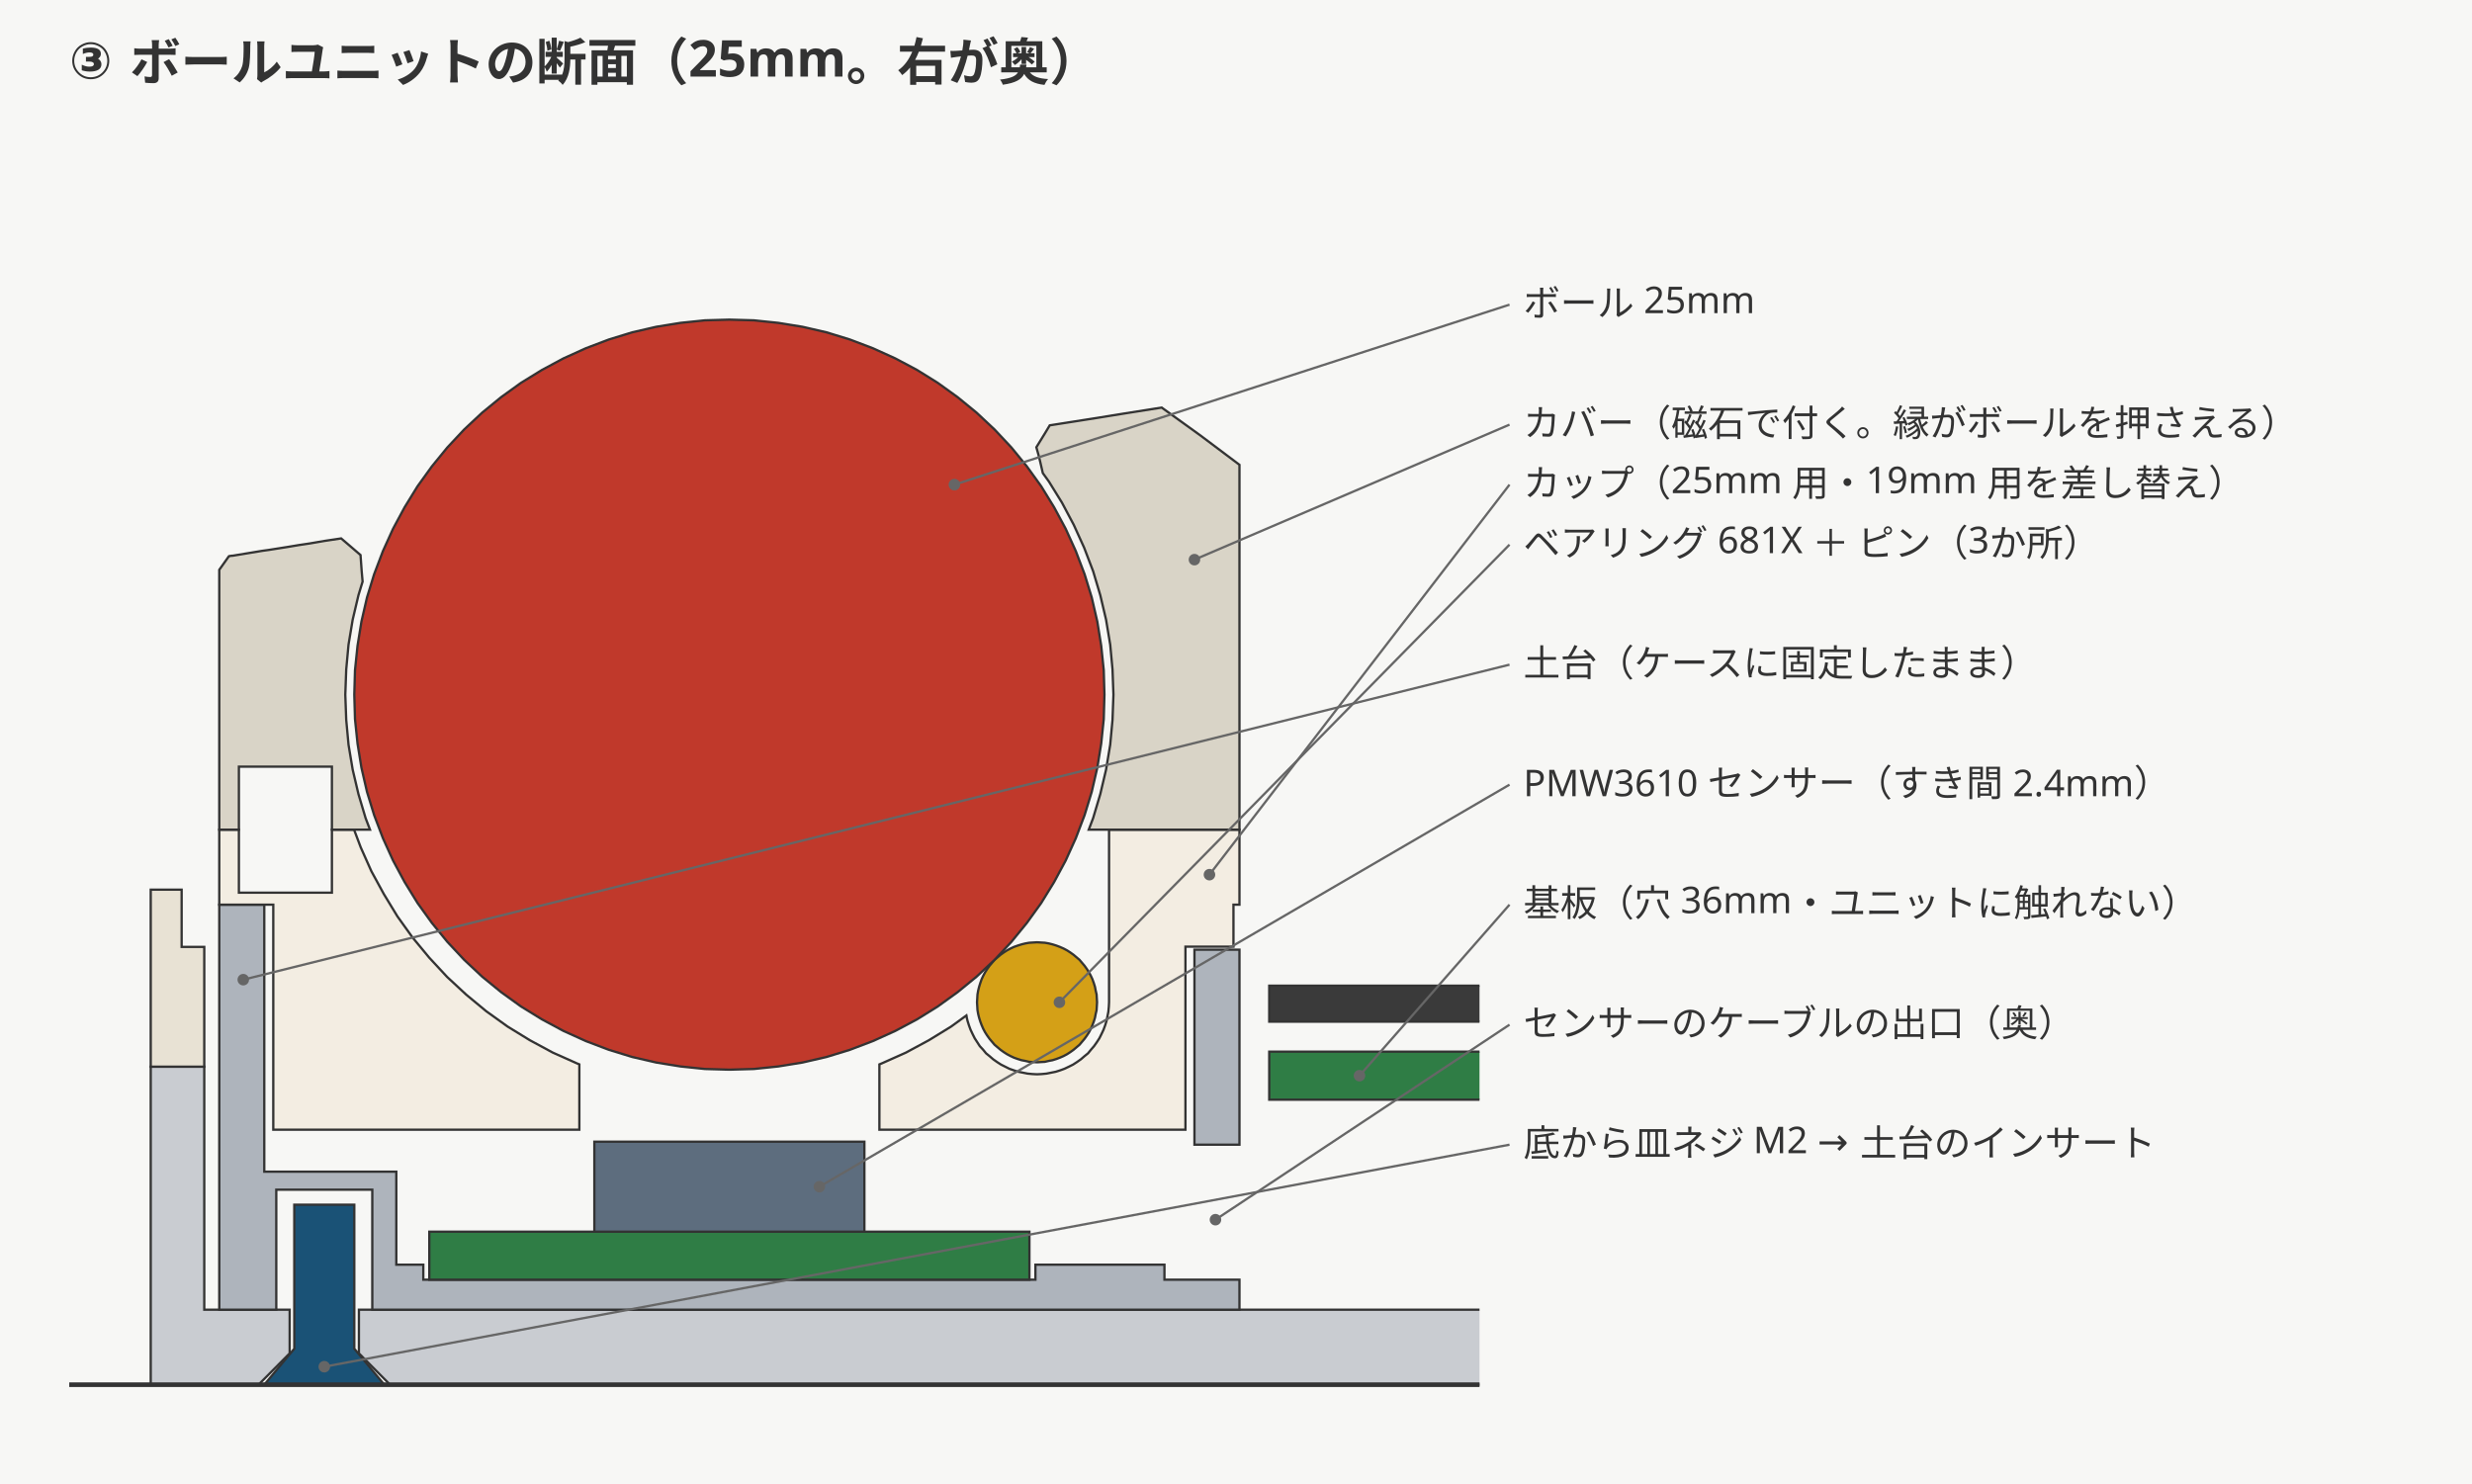
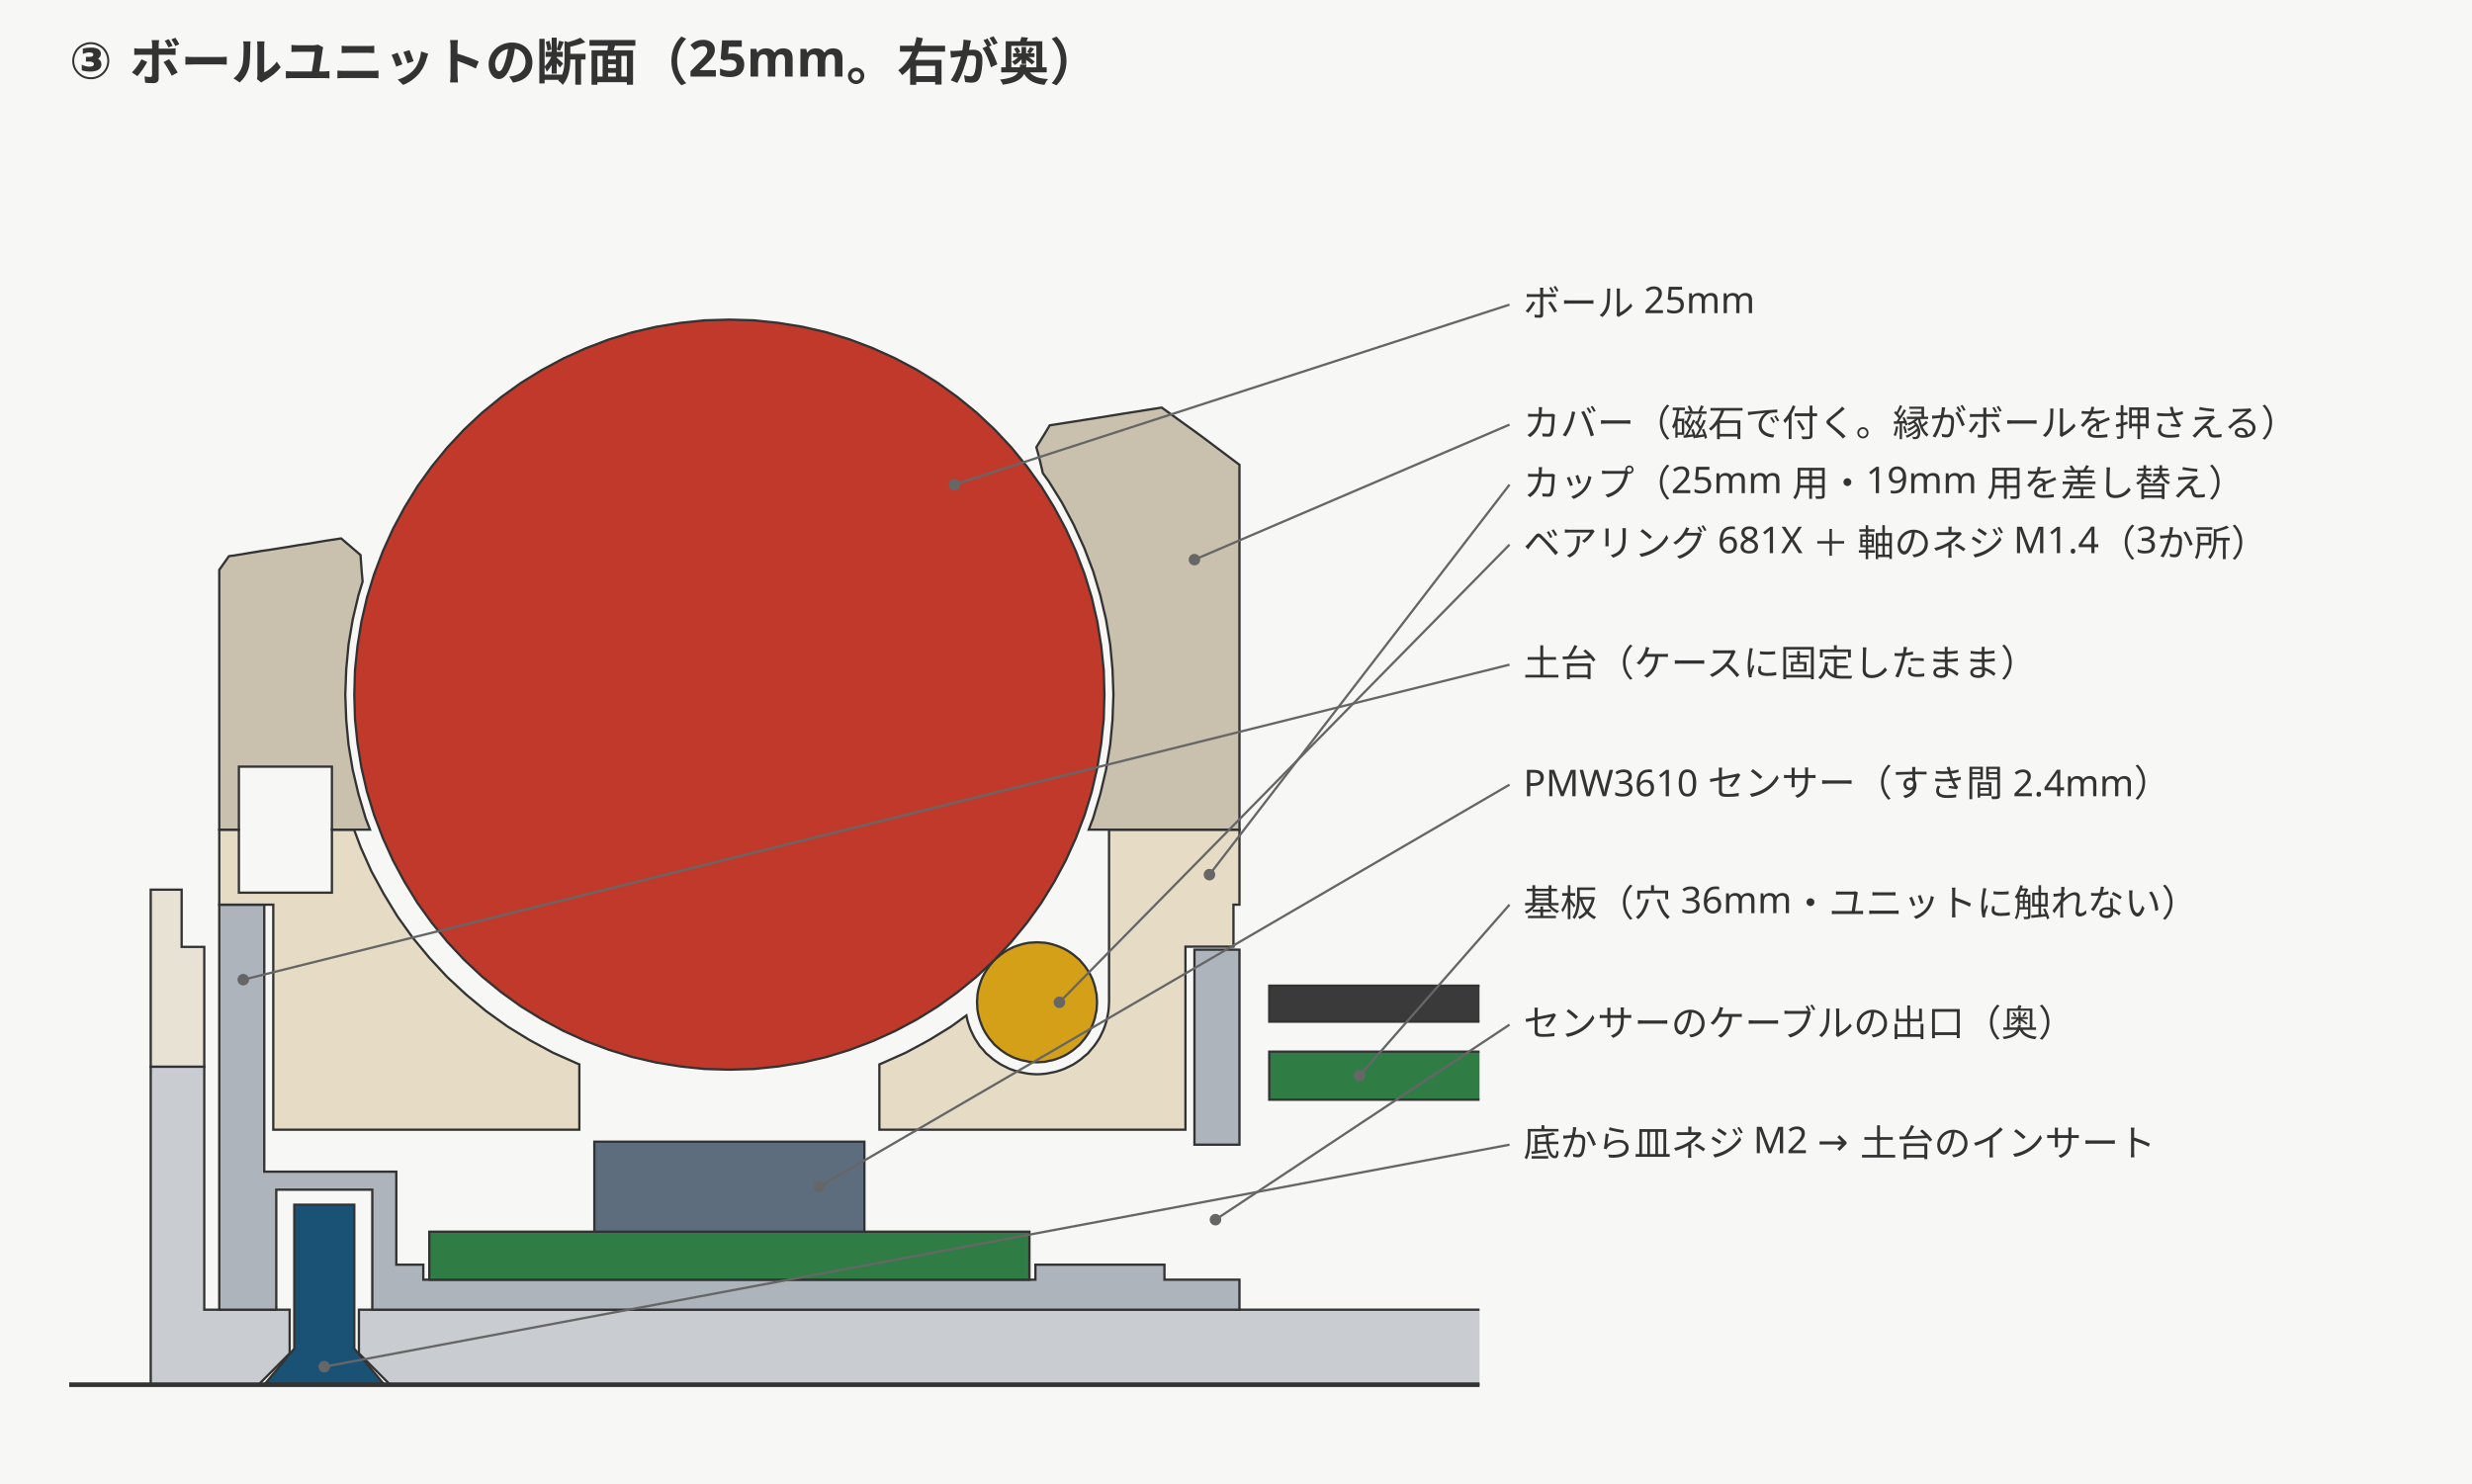
<svg xmlns="http://www.w3.org/2000/svg" width="1071" height="643" viewBox="0 0 1071 643" font-family="IPAPGothic, IPAGothic, sans-serif">
  <rect width="100%" height="100%" fill="#f7f7f5" />
  <text x="30" y="34" font-size="22" font-weight="bold" fill="#333">③ ボールユニットの断面（25mm。右が奥）</text>
  <clipPath id="wx209">
    <rect x="30" y="80" width="611" height="533" />
  </clipPath>
  <g clip-path="url(#wx209)">
-     <path d="M125.5,586.4 L125.5,567.5 L88.5,567.5 L88.5,567.5 L88.5,567.5 L88.5,462.2 L88.5,462.2 L87.9,462.2 L83.4,462.2 L82.7,462.2 L82.2,462.2 L81.7,462.2 L81.4,462.2 L81.1,462.2 L80.9,462.2 L80.9,462.2 L80.5,462.2 L80.4,462.2 L80.3,462.2 L80.3,462.2 L80.0,462.2 L80.0,462.2 L79.6,462.2 L74.1,462.2 L73.4,462.2 L69.4,462.2 L69.0,462.2 L66.5,462.2 L66.2,462.2 L65.3,462.2 L65.3,462.2 L65.3,474.2 L65.3,600.0 L65.3,600.0 L66.2,600.0 L66.5,600.0 L69.0,600.0 L69.1,600.0 L69.1,600.0 L69.2,600.0 L69.3,600.0 L69.4,600.0 L69.5,600.0 L69.6,600.0 L69.9,600.0 L70.3,600.0 L73.1,600.0 L73.7,600.0 L74.5,600.0 L75.5,600.0 L79.1,600.0 L80.2,600.0 L81.5,600.0 L85.8,600.0 L87.3,600.0 L88.8,600.0 L90.4,600.0 L95.3,600.0 L97.0,600.0 L98.7,600.0 L100.3,600.0 L105.9,600.0 L107.5,600.0 L112.0,600.0 Z" fill="#c9ccd1" stroke="#333" stroke-width="1" fill-rule="evenodd" />
-     <path d="M1185.9,588.0 L1185.9,462.2 L1185.0,462.2 L1184.9,462.2 L1182.5,462.2 L1182.2,462.2 L1178.2,462.2 L1177.7,462.2 L1172.3,462.2 L1171.6,462.2 L1168.8,462.2 L1168.6,462.2 L1168.3,462.2 L1167.7,462.2 L1166.9,462.2 L1165.9,462.2 L1165.1,462.2 L1163.9,462.2 L1162.6,462.2 L1161.1,462.2 L1159.5,462.2 L1157.8,462.2 L1157.0,462.2 L1155.3,462.2 L1153.5,462.2 L1151.7,462.2 L1149.9,462.2 L1148.2,462.2 L1147.4,462.2 L1145.8,462.2 L1144.3,462.2 L1142.9,462.2 L1141.9,462.2 L1140.7,462.2 L1139.7,462.2 L1138.9,462.2 L1138.3,462.2 L1137.9,462.2 L1137.7,462.2 L1134.8,462.2 L1134.5,462.2 L1134.3,462.2 L1134.2,462.2 L1134.2,462.2 L1133.5,462.2 L1133.5,462.2 L1132.5,462.2 L1122.1,462.2 L1120.9,462.2 L1120.9,486.4 L1120.9,486.4 L1120.9,489.5 L1120.9,558.6 L1120.9,567.5 L730.3,567.5 L727.7,567.5 L725.2,567.5 L722.6,567.5 L720.2,567.5 L717.9,567.5 L715.9,567.5 L714.0,567.5 L712.4,567.5 L711.1,567.5 L544.7,567.5 L535.9,567.5 L527.5,567.5 L519.5,567.5 L511.8,567.5 L504.5,567.5 L497.5,567.5 L491.0,567.5 L484.8,567.5 L479.1,567.5 L473.7,567.5 L468.8,567.5 L464.3,567.5 L460.3,567.5 L456.8,567.5 L453.7,567.5 L451.1,567.5 L419.4,567.5 L384.9,567.5 L347.0,567.5 L305.5,567.5 L259.6,567.5 L208.8,567.5 L194.3,567.5 L193.1,567.5 L191.0,567.5 L188.1,567.5 L184.4,567.5 L179.9,567.5 L174.7,567.5 L168.8,567.5 L162.4,567.5 L155.5,567.5 L155.5,586.4 L169.0,600.0 L176.4,600.0 L179.1,600.0 L193.1,600.0 L195.6,600.0 L195.7,600.0 L196.1,600.0 L199.2,600.0 L199.5,600.0 L200.4,600.0 L209.7,600.0 L211.0,600.0 L213.0,600.0 L215.4,600.0 L218.4,600.0 L227.5,600.0 L230.9,600.0 L234.7,600.0 L243.8,600.0 L340.9,600.0 L343.2,600.0 L345.7,600.0 L348.3,600.0 L351.1,600.0 L353.9,600.0 L356.7,600.0 L359.4,600.0 L362.0,600.0 L364.5,600.0 L366.7,600.0 L368.6,600.0 L370.2,600.0 L371.5,600.0 L372.4,600.0 L373.0,600.0 L373.2,600.0 L373.6,600.0 L374.6,600.0 L375.8,600.0 L377.2,600.0 L378.8,600.0 L380.5,600.0 L382.3,600.0 L384.2,600.0 L434.8,600.0 L436.0,600.0 L437.6,600.0 L439.7,600.0 L442.2,600.0 L445.0,600.0 L448.0,600.0 L451.3,600.0 L454.8,600.0 L458.4,600.0 L462.0,600.0 L465.6,600.0 L469.1,600.0 L472.5,600.0 L694.0,600.0 L829.8,600.0 L918.6,600.0 L923.2,600.0 L928.8,600.0 L935.2,600.0 L942.4,600.0 L950.2,600.0 L950.4,600.0 L958.7,600.0 L958.9,600.0 L967.5,600.0 L967.7,600.0 L976.4,600.0 L976.6,600.0 L985.3,600.0 L985.5,600.0 L994.0,600.0 L994.2,600.0 L1002.5,600.0 L1002.7,600.0 L1010.5,600.0 L1010.7,600.0 L1010.9,600.0 L1018.1,600.0 L1024.6,600.0 L1024.8,600.0 L1030.5,600.0 L1030.7,600.0 L1030.9,600.0 L1031.1,600.0 L1035.8,600.0 L1039.6,600.0 L1042.3,600.0 L1042.5,600.0 L1042.6,600.0 L1042.6,600.0 L1043.2,600.0 L1045.0,600.0 L1045.6,600.0 L1058.0,600.0 L1060.7,600.0 L1074.7,600.0 L1077.3,600.0 L1090.6,600.0 L1093.0,600.0 L1105.6,600.0 L1107.8,600.0 L1119.6,600.0 L1120.7,600.0 L1120.8,600.0 L1121.5,600.0 L1121.6,600.0 L1121.8,600.0 L1122.1,600.0 L1125.3,600.0 L1125.6,600.0 L1126.3,600.0 L1127.5,600.0 L1129.0,600.0 L1131.0,600.0 L1131.8,600.0 L1134.0,600.0 L1134.6,600.0 L1137.1,600.0 L1139.9,600.0 L1143.0,600.0 L1143.4,600.0 L1146.6,600.0 L1149.9,600.0 L1153.4,600.0 L1153.7,600.0 L1157.1,600.0 L1160.5,600.0 L1163.8,600.0 L1164.1,600.0 L1167.2,600.0 L1170.1,600.0 L1170.5,600.0 L1173.0,600.0 L1175.3,600.0 L1177.1,600.0 L1177.6,600.0 L1179.0,600.0 L1180.1,600.0 L1180.7,600.0 L1180.9,600.0 L1182.2,600.0 L1182.5,600.0 L1184.9,600.0 L1185.0,600.0 L1185.9,600.0 Z" fill="#c9ccd1" stroke="#333" stroke-width="1" fill-rule="evenodd" />
-     <path d="M88.5,410.3 L88.5,410.3 L78.7,410.3 L78.7,385.5 L74.1,385.5 L73.4,385.5 L69.4,385.5 L69.0,385.5 L66.5,385.5 L66.2,385.5 L65.3,385.5 L65.3,385.5 L65.3,392.2 L65.3,462.2 L65.3,462.2 L66.2,462.2 L66.5,462.2 L69.0,462.2 L69.4,462.2 L73.4,462.2 L74.1,462.2 L79.6,462.2 L80.3,462.2 L80.4,462.2 L81.1,462.2 L81.1,462.2 L81.4,462.2 L82.5,462.2 L82.5,462.2 L82.6,462.2 L87.2,462.2 L87.4,462.2 L87.6,462.2 L88.0,462.2 L88.5,462.2 Z" fill="#e8e2d4" stroke="#333" stroke-width="1" fill-rule="evenodd" />
-     <path d="M1185.9,455.5 L1185.9,385.5 L1185.0,385.5 L1184.9,385.5 L1182.5,385.5 L1182.2,385.5 L1178.2,385.5 L1177.7,385.5 L1172.3,385.5 L1171.6,385.5 L1164.9,385.5 L1163.9,385.5 L1156.0,385.5 L1154.8,385.5 L1145.8,385.5 L1144.3,385.5 L1134.3,385.5 L1132.5,385.5 L1132.3,385.5 L1130.6,385.5 L1130.6,407.2 L1130.6,410.3 L1130.6,410.3 L1126.1,410.3 L1125.1,410.3 L1120.9,410.3 L1120.9,432.2 L1120.9,449.2 L1120.9,456.5 L1120.9,462.2 L1121.5,462.2 L1126.4,462.2 L1141.2,462.2 L1141.3,462.2 L1141.6,462.2 L1142.1,462.2 L1142.7,462.2 L1143.8,462.2 L1144.6,462.2 L1145.4,462.2 L1146.5,462.2 L1147.4,462.2 L1148.5,462.2 L1149.7,462.2 L1150.9,462.2 L1152.2,462.2 L1153.5,462.2 L1154.8,462.2 L1155.7,462.2 L1157.0,462.2 L1158.2,462.2 L1159.4,462.2 L1160.5,462.2 L1161.5,462.2 L1162.3,462.2 L1163.0,462.2 L1163.6,462.2 L1164.0,462.2 L1164.3,462.2 L1164.3,462.2 L1165.1,462.2 L1169.2,462.2 L1171.6,462.2 L1172.3,462.2 L1177.7,462.2 L1178.2,462.2 L1182.2,462.2 L1182.5,462.2 L1184.9,462.2 L1185.0,462.2 L1185.9,462.2 Z" fill="#e8e2d4" stroke="#333" stroke-width="1" fill-rule="evenodd" />
+     <path d="M125.5,586.4 L125.5,567.5 L88.5,567.5 L88.5,567.5 L88.5,567.5 L88.5,462.2 L88.5,462.2 L87.9,462.2 L83.4,462.2 L82.7,462.2 L82.2,462.2 L81.7,462.2 L81.4,462.2 L81.1,462.2 L80.9,462.2 L80.9,462.2 L80.5,462.2 L80.4,462.2 L80.3,462.2 L80.3,462.2 L80.0,462.2 L80.0,462.2 L79.6,462.2 L74.1,462.2 L73.4,462.2 L69.4,462.2 L69.0,462.2 L66.5,462.2 L66.2,462.2 L65.3,462.2 L65.3,462.2 L65.3,474.2 L65.3,600.0 L65.3,600.0 L66.2,600.0 L66.5,600.0 L69.0,600.0 L69.1,600.0 L69.1,600.0 L69.2,600.0 L69.3,600.0 L69.4,600.0 L69.5,600.0 L69.6,600.0 L69.9,600.0 L70.3,600.0 L73.1,600.0 L73.7,600.0 L74.5,600.0 L75.5,600.0 L79.1,600.0 L80.2,600.0 L81.5,600.0 L85.8,600.0 L87.3,600.0 L88.8,600.0 L90.4,600.0 L95.3,600.0 L97.0,600.0 L98.7,600.0 L100.3,600.0 L105.9,600.0 L107.5,600.0 L112.0,600.0 Z M1185.9,588.0 L1185.9,462.2 L1185.0,462.2 L1184.9,462.2 L1182.5,462.2 L1182.2,462.2 L1178.2,462.2 L1177.7,462.2 L1172.3,462.2 L1171.6,462.2 L1168.8,462.2 L1168.6,462.2 L1168.3,462.2 L1167.7,462.2 L1166.9,462.2 L1165.9,462.2 L1165.1,462.2 L1163.9,462.2 L1162.6,462.2 L1161.1,462.2 L1159.5,462.2 L1157.8,462.2 L1157.0,462.2 L1155.3,462.2 L1153.5,462.2 L1151.7,462.2 L1149.9,462.2 L1148.2,462.2 L1147.4,462.2 L1145.8,462.2 L1144.3,462.2 L1142.9,462.2 L1141.9,462.2 L1140.7,462.2 L1139.7,462.2 L1138.9,462.2 L1138.3,462.2 L1137.9,462.2 L1137.7,462.2 L1134.8,462.2 L1134.5,462.2 L1134.3,462.2 L1134.2,462.2 L1134.2,462.2 L1133.5,462.2 L1133.5,462.2 L1132.5,462.2 L1122.1,462.2 L1120.9,462.2 L1120.9,486.4 L1120.9,486.4 L1120.9,489.5 L1120.9,558.6 L1120.9,567.5 L730.3,567.5 L727.7,567.5 L725.2,567.5 L722.6,567.5 L720.2,567.5 L717.9,567.5 L715.9,567.5 L714.0,567.5 L712.4,567.5 L711.1,567.5 L544.7,567.5 L535.9,567.5 L527.5,567.5 L519.5,567.5 L511.8,567.5 L504.5,567.5 L497.5,567.5 L491.0,567.5 L484.8,567.5 L479.1,567.5 L473.7,567.5 L468.8,567.5 L464.3,567.5 L460.3,567.5 L456.8,567.5 L453.7,567.5 L451.1,567.5 L419.4,567.5 L384.9,567.5 L347.0,567.5 L305.5,567.5 L259.6,567.5 L208.8,567.5 L194.3,567.5 L193.1,567.5 L191.0,567.5 L188.1,567.5 L184.4,567.5 L179.9,567.5 L174.7,567.5 L168.8,567.5 L162.4,567.5 L155.5,567.5 L155.5,586.4 L169.0,600.0 L176.4,600.0 L179.1,600.0 L193.1,600.0 L195.6,600.0 L195.7,600.0 L196.1,600.0 L199.2,600.0 L199.5,600.0 L200.4,600.0 L209.7,600.0 L211.0,600.0 L213.0,600.0 L215.4,600.0 L218.4,600.0 L227.5,600.0 L230.9,600.0 L234.7,600.0 L243.8,600.0 L340.9,600.0 L343.2,600.0 L345.7,600.0 L348.3,600.0 L351.1,600.0 L353.9,600.0 L356.7,600.0 L359.4,600.0 L362.0,600.0 L364.5,600.0 L366.7,600.0 L368.6,600.0 L370.2,600.0 L371.5,600.0 L372.4,600.0 L373.0,600.0 L373.2,600.0 L373.6,600.0 L374.6,600.0 L375.8,600.0 L377.2,600.0 L378.8,600.0 L380.5,600.0 L382.3,600.0 L384.2,600.0 L434.8,600.0 L436.0,600.0 L437.6,600.0 L439.7,600.0 L442.2,600.0 L445.0,600.0 L448.0,600.0 L451.3,600.0 L454.8,600.0 L458.4,600.0 L462.0,600.0 L465.6,600.0 L469.1,600.0 L472.5,600.0 L694.0,600.0 L829.8,600.0 L918.6,600.0 L923.2,600.0 L928.8,600.0 L935.2,600.0 L942.4,600.0 L950.2,600.0 L950.4,600.0 L958.7,600.0 L958.9,600.0 L967.5,600.0 L967.7,600.0 L976.4,600.0 L976.6,600.0 L985.3,600.0 L985.5,600.0 L994.0,600.0 L994.2,600.0 L1002.5,600.0 L1002.7,600.0 L1010.5,600.0 L1010.7,600.0 L1010.9,600.0 L1018.1,600.0 L1024.6,600.0 L1024.8,600.0 L1030.5,600.0 L1030.7,600.0 L1030.9,600.0 L1031.1,600.0 L1035.8,600.0 L1039.6,600.0 L1042.3,600.0 L1042.5,600.0 L1042.6,600.0 L1042.6,600.0 L1043.2,600.0 L1045.0,600.0 L1045.6,600.0 L1058.0,600.0 L1060.7,600.0 L1074.7,600.0 L1077.3,600.0 L1090.6,600.0 L1093.0,600.0 L1105.6,600.0 L1107.8,600.0 L1119.6,600.0 L1120.7,600.0 L1120.8,600.0 L1121.5,600.0 L1121.6,600.0 L1121.8,600.0 L1122.1,600.0 L1125.3,600.0 L1125.6,600.0 L1126.3,600.0 L1127.5,600.0 L1129.0,600.0 L1131.0,600.0 L1131.8,600.0 L1134.0,600.0 L1134.6,600.0 L1137.1,600.0 L1139.9,600.0 L1143.0,600.0 L1143.4,600.0 L1146.6,600.0 L1149.9,600.0 L1153.4,600.0 L1153.7,600.0 L1157.1,600.0 L1160.5,600.0 L1163.8,600.0 L1164.1,600.0 L1167.2,600.0 L1170.1,600.0 L1170.5,600.0 L1173.0,600.0 L1175.3,600.0 L1177.1,600.0 L1177.6,600.0 L1179.0,600.0 L1180.1,600.0 L1180.7,600.0 L1180.9,600.0 L1182.2,600.0 L1182.5,600.0 L1184.9,600.0 L1185.0,600.0 L1185.9,600.0 Z" fill="#c9ccd1" stroke="#333" stroke-width="1" fill-rule="evenodd" />
+     <path d="M88.5,410.3 L88.5,410.3 L78.7,410.3 L78.7,385.5 L74.1,385.5 L73.4,385.5 L69.4,385.5 L69.0,385.5 L66.5,385.5 L66.2,385.5 L65.3,385.5 L65.3,385.5 L65.3,392.2 L65.3,462.2 L65.3,462.2 L66.2,462.2 L66.5,462.2 L69.0,462.2 L69.4,462.2 L73.4,462.2 L74.1,462.2 L79.6,462.2 L80.3,462.2 L80.4,462.2 L81.1,462.2 L81.1,462.2 L81.4,462.2 L82.5,462.2 L82.5,462.2 L82.6,462.2 L87.2,462.2 L87.4,462.2 L87.6,462.2 L88.0,462.2 L88.5,462.2 Z M1185.9,455.5 L1185.9,385.5 L1185.0,385.5 L1184.9,385.5 L1182.5,385.5 L1182.2,385.5 L1178.2,385.5 L1177.7,385.5 L1172.3,385.5 L1171.6,385.5 L1164.9,385.5 L1163.9,385.5 L1156.0,385.5 L1154.8,385.5 L1145.8,385.5 L1144.3,385.5 L1134.3,385.5 L1132.5,385.5 L1132.3,385.5 L1130.6,385.5 L1130.6,407.2 L1130.6,410.3 L1130.6,410.3 L1126.1,410.3 L1125.1,410.3 L1120.9,410.3 L1120.9,432.2 L1120.9,449.2 L1120.9,456.5 L1120.9,462.2 L1121.5,462.2 L1126.4,462.2 L1141.2,462.2 L1141.3,462.2 L1141.6,462.2 L1142.1,462.2 L1142.7,462.2 L1143.8,462.2 L1144.6,462.2 L1145.4,462.2 L1146.5,462.2 L1147.4,462.2 L1148.5,462.2 L1149.7,462.2 L1150.9,462.2 L1152.2,462.2 L1153.5,462.2 L1154.8,462.2 L1155.7,462.2 L1157.0,462.2 L1158.2,462.2 L1159.4,462.2 L1160.5,462.2 L1161.5,462.2 L1162.3,462.2 L1163.0,462.2 L1163.6,462.2 L1164.0,462.2 L1164.3,462.2 L1164.3,462.2 L1165.1,462.2 L1169.2,462.2 L1171.6,462.2 L1172.3,462.2 L1177.7,462.2 L1178.2,462.2 L1182.2,462.2 L1182.5,462.2 L1184.9,462.2 L1185.0,462.2 L1185.9,462.2 Z" fill="#e8e2d4" stroke="#333" stroke-width="1" fill-rule="evenodd" />
    <path d="M1111.1,474.1 L1111.1,455.7 L720.7,455.7 L716.7,455.7 L712.9,455.7 L709.1,455.7 L705.5,455.7 L698.7,455.7 L692.4,455.7 L686.7,455.7 L681.7,455.7 L679.5,455.7 L677.4,455.7 L675.6,455.7 L673.9,455.7 L657.5,455.7 L645.3,455.7 L630.5,455.7 L612.7,455.7 L591.6,455.7 L566.7,455.7 L549.9,455.7 L549.9,464.2 L549.9,476.5 L566.7,476.5 L591.6,476.5 L612.7,476.5 L630.5,476.5 L645.3,476.5 L657.5,476.5 L673.9,476.5 L675.6,476.5 L677.4,476.5 L679.5,476.5 L681.7,476.5 L686.7,476.5 L692.4,476.5 L698.7,476.5 L705.5,476.5 L709.1,476.5 L712.9,476.5 L716.7,476.5 L720.7,476.5 L1111.1,476.5 Z" fill="#2f7d45" stroke="#333" stroke-width="1" fill-rule="evenodd" />
    <path d="M1114.4,436.0 L1114.4,427.1 L1111.6,427.1 L1111.3,427.1 L1110.7,427.1 L1108.1,427.1 L1104.4,427.1 L1102.2,427.1 L1099.8,427.1 L1092.9,427.1 L1010.6,427.1 L979.3,427.1 L735.8,427.1 L653.5,427.1 L621.6,427.1 L620.0,427.1 L617.4,427.1 L613.4,427.1 L611.4,427.1 L605.3,427.1 L603.2,427.1 L593.2,427.1 L574.4,427.1 L571.8,427.1 L549.9,427.1 L549.9,432.2 L549.9,442.7 L571.8,442.7 L574.4,442.7 L593.2,442.7 L603.2,442.7 L605.3,442.7 L611.4,442.7 L613.4,442.7 L617.4,442.7 L620.0,442.7 L621.6,442.7 L653.5,442.7 L735.8,442.7 L979.3,442.7 L1010.6,442.7 L1092.9,442.7 L1099.8,442.7 L1102.2,442.7 L1104.4,442.7 L1108.1,442.7 L1110.7,442.7 L1111.3,442.7 L1111.6,442.7 L1114.4,442.7 Z" fill="#3a3a3a" stroke="#333" stroke-width="1" fill-rule="evenodd" />
-     <path d="M119.7,515.5 L161.3,515.5 L161.3,567.5 L537.0,567.5 L537.0,554.5 L525.0,554.5 L504.5,554.5 L504.5,551.2 L504.5,548.0 L484.7,548.0 L479.7,548.0 L470.1,548.0 L448.6,548.0 L448.6,551.2 L448.6,554.5 L316.0,554.5 L183.4,554.5 L183.4,551.2 L183.4,548.0 L171.7,548.0 L171.7,507.7 L114.5,507.7 L114.5,392.0 L95.0,392.0 L95.0,567.5 L119.7,567.5 Z" fill="#aeb4bc" stroke="#333" stroke-width="1" fill-rule="evenodd" />
-     <path d="M537.0,411.5 L517.5,411.5 L517.5,496.0 L525.0,496.0 L526.4,496.0 L537.0,496.0 Z" fill="#aeb4bc" stroke="#333" stroke-width="1" fill-rule="evenodd" />
-     <path d="M251.0,461.2 L249.8,460.7 L239.5,456.1 L229.5,450.7 L219.9,444.8 L210.7,438.2 L202.0,431.0 L193.7,423.3 L186.0,415.0 L178.8,406.3 L172.2,397.1 L166.3,387.4 L160.9,377.5 L156.3,367.2 L153.4,359.5 L143.8,359.5 L143.8,386.8 L103.5,386.8 L103.5,359.5 L95.0,359.5 L95.0,392.0 L118.4,392.0 L118.4,489.5 L251.0,489.5 Z" fill="#f3ede2" stroke="#333" stroke-width="1" fill-rule="evenodd" />
-     <path d="M513.6,410.2 L534.4,410.2 L534.4,401.1 L534.4,392.0 L537.0,392.0 L537.0,359.5 L500.7,359.5 L480.5,359.5 L480.5,396.9 L480.5,434.3 L480.4,436.3 L480.2,438.4 L479.8,440.4 L479.4,442.4 L478.8,444.3 L478.1,446.2 L477.2,448.1 L476.3,449.9 L475.2,451.6 L474.0,453.3 L472.7,454.8 L471.4,456.4 L469.8,457.7 L468.3,459.0 L466.6,460.2 L464.9,461.3 L463.1,462.2 L461.2,463.1 L459.3,463.8 L457.4,464.4 L455.4,464.8 L453.4,465.2 L451.3,465.4 L449.3,465.5 L447.3,465.4 L445.2,465.2 L443.2,464.8 L441.2,464.4 L439.3,463.8 L437.3,463.1 L435.5,462.2 L433.7,461.3 L432.0,460.2 L430.3,459.0 L428.8,457.7 L427.2,456.4 L425.9,454.8 L424.5,453.3 L423.4,451.6 L422.3,449.9 L421.4,448.1 L420.5,446.2 L419.8,444.3 L419.2,442.4 L418.8,440.7 L418.8,440.4 L418.7,440.0 L412.1,444.8 L402.5,450.7 L392.5,456.1 L382.2,460.7 L381.0,461.2 L381.0,489.5 L513.6,489.5 Z" fill="#f3ede2" stroke="#333" stroke-width="1" fill-rule="evenodd" />
+     <path d="M119.7,515.5 L161.3,515.5 L161.3,567.5 L537.0,567.5 L537.0,554.5 L525.0,554.5 L504.5,554.5 L504.5,551.2 L504.5,548.0 L484.7,548.0 L479.7,548.0 L470.1,548.0 L448.6,548.0 L448.6,551.2 L448.6,554.5 L316.0,554.5 L183.4,554.5 L183.4,551.2 L183.4,548.0 L171.7,548.0 L171.7,507.7 L114.5,507.7 L114.5,392.0 L95.0,392.0 L95.0,567.5 L119.7,567.5 Z M537.0,411.5 L517.5,411.5 L517.5,496.0 L525.0,496.0 L526.4,496.0 L537.0,496.0 Z" fill="#aeb4bc" stroke="#333" stroke-width="1" fill-rule="evenodd" />
+     <path d="M251.0,461.2 L249.8,460.7 L239.5,456.1 L229.5,450.7 L219.9,444.8 L210.7,438.2 L202.0,431.0 L193.7,423.3 L186.0,415.0 L178.8,406.3 L172.2,397.1 L166.3,387.4 L160.9,377.5 L156.3,367.2 L153.4,359.5 L143.8,359.5 L143.8,386.8 L103.5,386.8 L103.5,359.5 L95.0,359.5 L95.0,392.0 L118.4,392.0 L118.4,489.5 L251.0,489.5 Z M513.6,410.2 L534.4,410.2 L534.4,401.1 L534.4,392.0 L537.0,392.0 L537.0,359.5 L499.1,359.5 L480.5,359.5 L480.5,396.9 L480.5,434.3 L480.4,436.3 L480.2,438.4 L479.8,440.4 L479.4,442.4 L478.8,444.3 L478.1,446.2 L477.2,448.1 L476.3,449.9 L475.2,451.6 L474.0,453.3 L472.7,454.8 L471.4,456.4 L469.8,457.7 L468.3,459.0 L466.6,460.2 L464.9,461.3 L463.1,462.2 L461.2,463.1 L459.3,463.8 L457.4,464.4 L455.4,464.8 L453.4,465.2 L451.3,465.4 L449.3,465.5 L447.3,465.4 L445.2,465.2 L443.2,464.8 L441.2,464.4 L439.3,463.8 L437.3,463.1 L435.5,462.2 L433.7,461.3 L432.0,460.2 L430.3,459.0 L428.8,457.7 L427.2,456.4 L425.9,454.8 L424.5,453.3 L423.4,451.6 L422.3,449.9 L421.4,448.1 L420.5,446.2 L419.8,444.3 L419.2,442.4 L418.8,440.5 L418.7,440.0 L412.1,444.8 L402.5,450.7 L392.5,456.1 L382.2,460.7 L381.0,461.2 L381.0,489.5 L513.6,489.5 Z" fill="#e6dcc6" stroke="#333" stroke-width="1" fill-rule="evenodd" />
    <path d="M446.0,544.1 L446.0,533.7 L316.0,533.7 L186.0,533.7 L186.0,544.1 L186.0,554.5 L316.0,554.5 L446.0,554.5 Z" fill="#2f7d45" stroke="#333" stroke-width="1" fill-rule="evenodd" />
    <path d="M374.5,514.2 L374.5,494.7 L316.0,494.7 L257.5,494.7 L257.5,514.2 L257.5,533.7 L316.0,533.7 L374.5,533.7 Z" fill="#5d6d7e" stroke="#333" stroke-width="1" fill-rule="evenodd" />
    <path d="M451.0,460.2 L452.7,460.1 L454.4,459.7 L456.0,459.4 L457.6,458.9 L459.2,458.3 L460.8,457.6 L462.3,456.8 L463.7,455.9 L465.1,454.9 L466.4,453.8 L467.7,452.7 L468.8,451.4 L469.9,450.1 L470.9,448.7 L471.8,447.3 L472.6,445.8 L473.3,444.2 L473.9,442.6 L474.4,441.0 L474.7,439.4 L475.1,437.7 L475.2,436.0 L475.3,434.3 L475.2,432.6 L475.1,430.9 L474.7,429.2 L474.4,427.6 L473.9,426.0 L473.3,424.3 L472.6,422.8 L471.8,421.3 L470.9,419.9 L469.9,418.5 L468.8,417.2 L467.7,415.9 L466.4,414.8 L465.1,413.7 L463.7,412.7 L462.3,411.8 L460.8,411.0 L459.2,410.3 L457.6,409.7 L456.0,409.2 L454.4,408.8 L452.7,408.5 L451.0,408.4 L449.3,408.3 L447.6,408.4 L445.9,408.5 L444.2,408.8 L442.6,409.2 L441.0,409.7 L439.3,410.3 L437.8,411.0 L436.3,411.8 L434.9,412.7 L433.5,413.7 L432.2,414.8 L430.9,415.9 L429.8,417.2 L428.7,418.5 L427.7,419.9 L426.8,421.3 L426.0,422.8 L425.3,424.3 L424.7,426.0 L424.2,427.6 L423.8,429.2 L423.5,430.9 L423.4,432.6 L423.3,434.3 L423.4,436.0 L423.5,437.7 L423.8,439.4 L424.2,441.0 L424.7,442.6 L425.3,444.2 L426.0,445.8 L426.8,447.3 L427.7,448.7 L428.7,450.1 L429.8,451.4 L430.9,452.7 L432.2,453.8 L433.5,454.9 L434.9,455.9 L436.3,456.8 L437.8,457.6 L439.3,458.3 L441.0,458.9 L442.6,459.4 L444.2,459.7 L445.9,460.1 L447.6,460.2 L449.3,460.3 Z" fill="#d4a017" stroke="#333" stroke-width="1" fill-rule="evenodd" />
    <path d="M326.6,463.2 L337.2,462.1 L347.7,460.4 L358.1,458.0 L368.2,454.9 L378.2,451.1 L387.9,446.7 L397.3,441.7 L406.3,436.1 L414.9,429.9 L423.1,423.2 L430.9,415.9 L438.2,408.1 L444.9,399.9 L451.1,391.3 L456.7,382.2 L461.7,372.9 L466.1,363.2 L469.9,353.2 L473.0,343.1 L475.4,332.7 L477.1,322.2 L478.2,311.6 L478.5,301.0 L478.2,290.4 L477.1,279.8 L475.4,269.3 L473.0,258.9 L469.9,248.8 L466.1,238.8 L461.7,229.1 L456.7,219.8 L451.1,210.7 L444.9,202.1 L438.2,193.9 L430.9,186.1 L423.1,178.8 L414.9,172.1 L406.3,165.9 L397.3,160.3 L387.9,155.3 L378.2,150.9 L368.2,147.1 L358.1,144.0 L347.7,141.6 L337.2,139.9 L326.6,138.8 L316.0,138.5 L305.4,138.8 L294.8,139.9 L284.3,141.6 L273.9,144.0 L263.8,147.1 L253.8,150.9 L244.1,155.3 L234.8,160.3 L225.7,165.9 L217.1,172.1 L208.9,178.8 L201.1,186.1 L193.8,193.9 L187.1,202.1 L180.9,210.7 L175.3,219.8 L170.3,229.1 L165.9,238.8 L162.1,248.8 L159.0,258.9 L156.6,269.3 L154.9,279.8 L153.8,290.4 L153.5,301.0 L153.8,311.6 L154.9,322.2 L156.6,332.7 L159.0,343.1 L162.1,353.2 L165.9,363.2 L170.3,372.9 L175.3,382.2 L180.9,391.3 L187.1,399.9 L193.8,408.1 L201.1,415.9 L208.9,423.2 L217.1,429.9 L225.7,436.1 L234.8,441.7 L244.1,446.7 L253.8,451.1 L263.8,454.9 L273.9,458.0 L284.3,460.4 L294.8,462.1 L305.4,463.2 L316.0,463.5 Z" fill="#c0392b" stroke="#333" stroke-width="1" fill-rule="evenodd" />
    <path d="M153.5,584.4 L153.5,522.0 L127.5,522.0 L127.5,584.4 L114.5,600.0 L166.5,600.0 Z" fill="#1a5276" stroke="#333" stroke-width="1" fill-rule="evenodd" />
-     <path d="M537.0,201.4 L520.1,188.7 L512.2,183.0 L503.3,176.6 L486.9,179.2 L475.8,181.0 L465.0,182.7 L454.8,184.3 L452.7,187.8 L449.0,193.8 L449.9,197.0 L450.6,199.8 L451.8,205.0 L454.4,208.6 L460.1,217.8 L465.2,227.4 L469.7,237.3 L473.6,247.5 L476.7,257.9 L479.2,268.5 L481.0,279.3 L482.0,290.1 L482.4,301.0 L482.0,311.9 L481.0,322.7 L479.2,333.5 L476.7,344.1 L473.6,354.5 L471.7,359.5 L537.0,359.5 Z" fill="#d9d4c7" stroke="#333" stroke-width="1" fill-rule="evenodd" />
-     <path d="M103.5,332.2 L143.8,332.2 L143.8,359.5 L160.3,359.5 L158.4,354.5 L155.3,344.1 L152.8,333.5 L151.0,322.7 L150.0,311.9 L149.6,301.0 L150.0,290.1 L151.0,279.3 L152.8,268.5 L155.3,257.9 L157.1,252.0 L156.7,247.5 L156.2,240.5 L150.5,235.6 L147.8,233.3 L140.5,234.4 L134.1,235.5 L129.4,236.2 L124.6,237.0 L116.4,238.3 L113.5,238.7 L100.8,240.8 L100.6,240.8 L100.4,240.8 L99.2,241.0 L98.9,241.4 L95.0,246.9 L95.0,327.0 L95.0,359.5 L103.5,359.5 Z" fill="#d9d4c7" stroke="#333" stroke-width="1" fill-rule="evenodd" />
+     <path d="M537.0,201.4 L520.1,188.7 L512.2,183.0 L503.3,176.6 L486.9,179.2 L475.8,181.0 L465.0,182.7 L454.8,184.3 L452.7,187.8 L449.0,193.8 L449.9,197.0 L450.6,199.8 L451.8,205.0 L454.4,208.6 L460.1,217.8 L465.2,227.4 L469.7,237.3 L473.6,247.5 L476.7,257.9 L479.2,268.5 L481.0,279.3 L482.0,290.1 L482.4,301.0 L482.0,311.9 L481.0,322.7 L479.2,333.5 L476.7,344.1 L473.6,354.5 L471.7,359.5 L537.0,359.5 Z M103.5,332.2 L143.8,332.2 L143.8,359.5 L160.3,359.5 L158.4,354.5 L155.3,344.1 L152.8,333.5 L151.0,322.7 L150.0,311.9 L149.6,301.0 L150.0,290.1 L151.0,279.3 L152.8,268.5 L155.3,257.9 L157.1,252.0 L156.7,247.5 L156.2,240.5 L150.5,235.6 L147.8,233.3 L140.5,234.4 L134.1,235.5 L129.4,236.2 L124.6,237.0 L116.4,238.3 L113.5,238.7 L100.8,240.8 L100.6,240.8 L100.4,240.8 L99.2,241.0 L98.9,241.4 L95.0,246.9 L95.0,327.0 L95.0,359.5 L103.5,359.5 Z" fill="#c9c1ae" stroke="#333" stroke-width="1" fill-rule="evenodd" />
  </g>
  <line x1="30" y1="600.0" x2="641.0" y2="600.0" stroke="#333" stroke-width="2" />
  <line x1="413.5" y1="210.0" x2="654.0" y2="132.0" stroke="#666" stroke-width="1" />
  <circle cx="413.5" cy="210.0" r="2.5" fill="#666" />
  <text x="660.0" y="137.0" font-size="16" fill="#333">ボール 25mm</text>
  <line x1="517.5" y1="242.5" x2="654.0" y2="184.0" stroke="#666" stroke-width="1" />
  <circle cx="517.5" cy="242.5" r="2.5" fill="#666" />
  <text x="660.0" y="189.0" font-size="16" fill="#333">カバー（磁石で付く。縁がボールを押さえる）</text>
  <line x1="524.0" y1="379.0" x2="654.0" y2="210.0" stroke="#666" stroke-width="1" />
  <circle cx="524.0" cy="379.0" r="2.5" fill="#666" />
  <text x="660.0" y="215.0" font-size="16" fill="#333">カップ（25mm 用・19mm 用を差し替え）</text>
  <line x1="459.0" y1="434.3" x2="654.0" y2="236.0" stroke="#666" stroke-width="1" />
  <circle cx="459.0" cy="434.3" r="2.5" fill="#666" />
-   <text x="660.0" y="241.0" font-size="16" fill="#333">ベアリング 681X ＋ ピン（3か所）</text>
+   <text x="660.0" y="241.0" font-size="16" fill="#333">ベアリング 681X ＋ 軸のネジ M1.4（3か所）</text>
  <line x1="105.4" y1="424.5" x2="654.0" y2="288.0" stroke="#666" stroke-width="1" />
  <circle cx="105.4" cy="424.5" r="2.5" fill="#666" />
  <text x="660.0" y="293.0" font-size="16" fill="#333">土台（ケースに固定したまま）</text>
  <line x1="355.0" y1="514.2" x2="654.0" y2="340.0" stroke="#666" stroke-width="1" />
  <circle cx="355.0" cy="514.2" r="2.5" fill="#666" />
  <text x="660.0" y="345.0" font-size="16" fill="#333">PMW3610 センサー（すき間 2.4mm）</text>
  <line x1="589.0" y1="466.1" x2="654.0" y2="392.0" stroke="#666" stroke-width="1" />
  <circle cx="589.0" cy="466.1" r="2.5" fill="#666" />
  <text x="660.0" y="397.0" font-size="16" fill="#333">基板（穴 36mm・ユニットに触れない）</text>
  <line x1="526.6" y1="528.5" x2="654.0" y2="444.0" stroke="#666" stroke-width="1" />
  <circle cx="526.6" cy="528.5" r="2.5" fill="#666" />
  <text x="660.0" y="449.0" font-size="16" fill="#333">センサーのケーブルの出口（奥）</text>
  <line x1="140.5" y1="592.2" x2="654.0" y2="496.0" stroke="#666" stroke-width="1" />
  <circle cx="140.5" cy="592.2" r="2.5" fill="#666" />
  <text x="660.0" y="501.0" font-size="16" fill="#333">底から皿ネジ M2 → 土台のインサート</text>
</svg>
